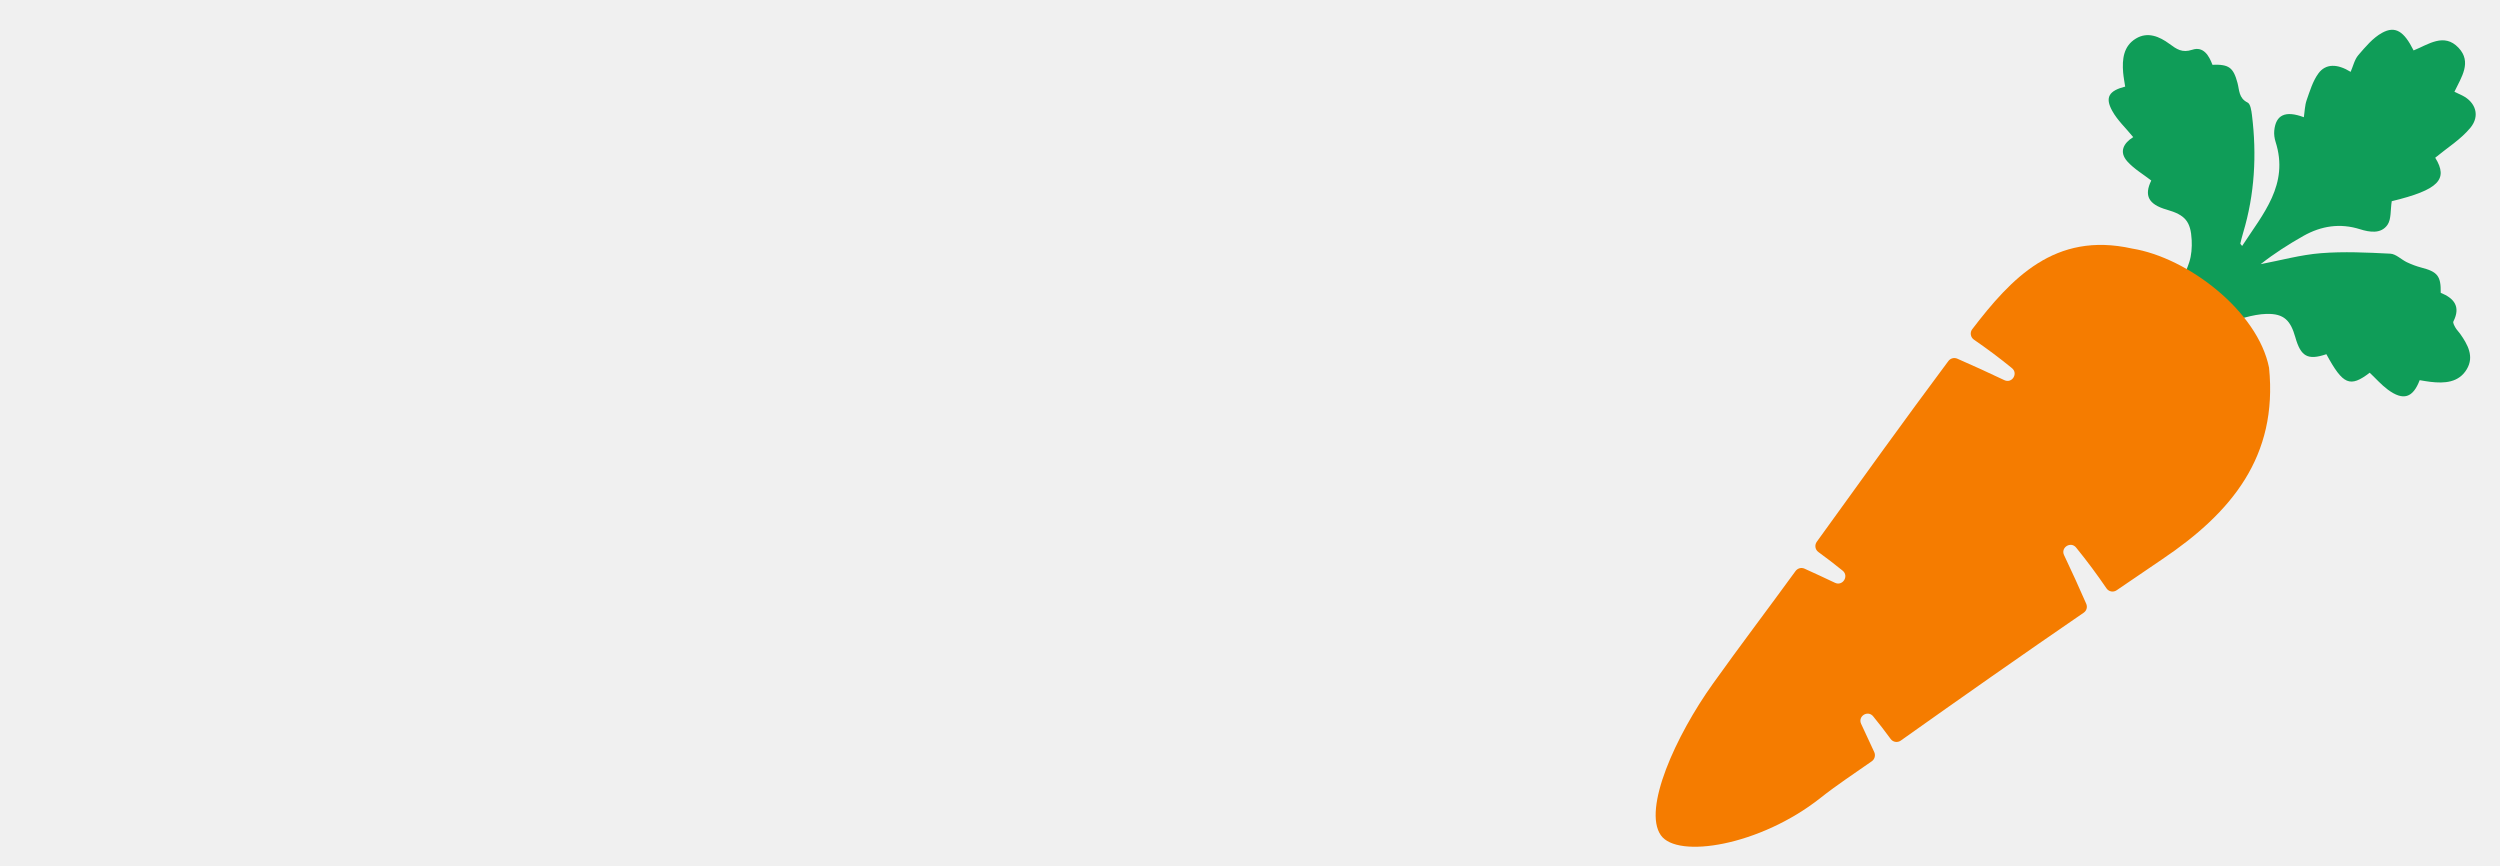
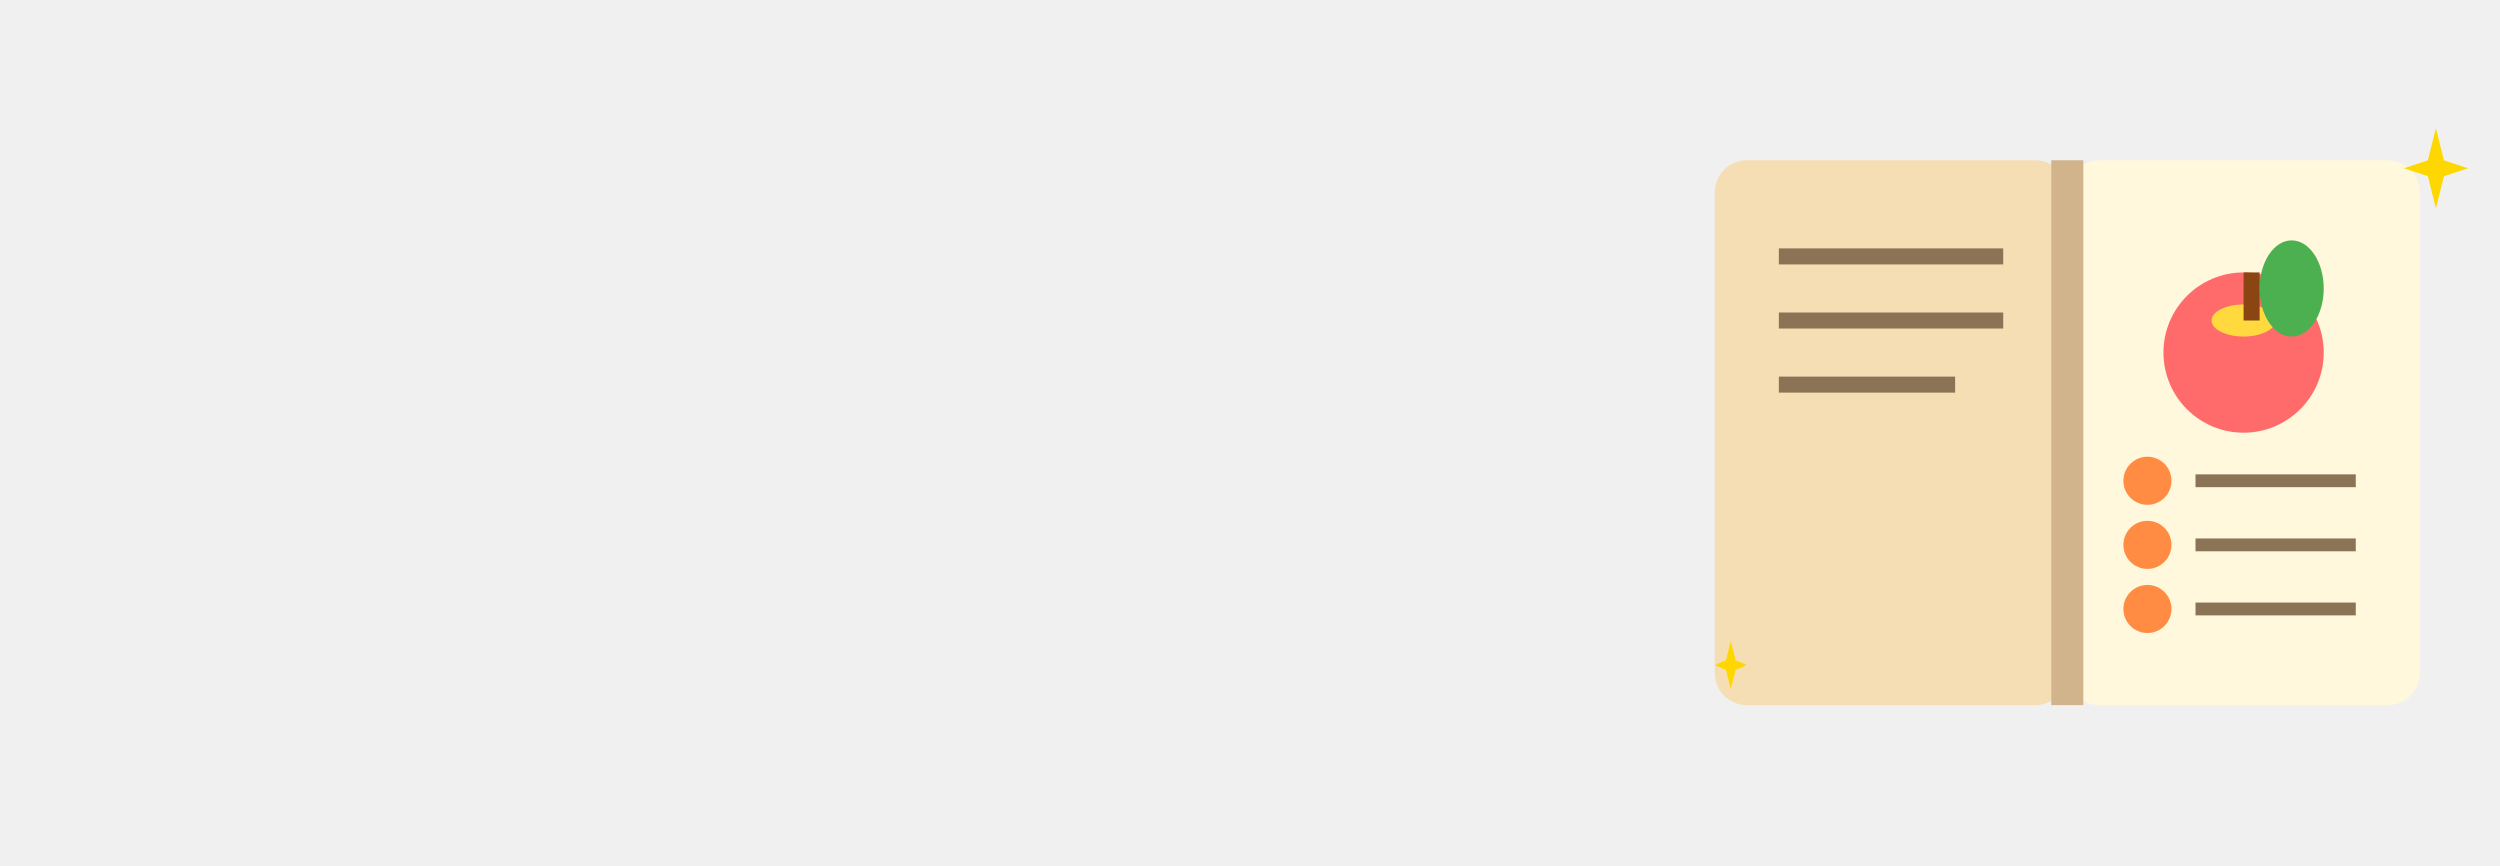
<svg xmlns="http://www.w3.org/2000/svg" width="156" height="54" viewBox="0 0 156 54" fill="none">
-   <g clip-path="url(#clip0_375_1183)">
-     <path d="M143.761 7.315C143.816 6.948 143.82 6.581 143.934 6.252C144.136 5.678 144.318 5.062 144.668 4.582C145.128 3.957 145.854 3.974 146.68 4.484C146.836 4.13 146.921 3.717 147.161 3.438C147.604 2.924 148.068 2.362 148.646 2.046C149.469 1.595 150.013 1.953 150.608 3.147C151.519 2.784 152.506 2.021 153.414 2.983C154.257 3.877 153.595 4.809 153.156 5.725C153.346 5.813 153.502 5.885 153.658 5.965C154.472 6.379 154.772 7.218 154.156 7.969C153.561 8.695 152.717 9.214 151.958 9.842C152.793 11.192 152.173 11.846 149.245 12.555C149.157 13.099 149.224 13.681 148.975 14.036C148.57 14.605 147.874 14.496 147.258 14.302C146.022 13.913 144.849 14.095 143.744 14.715C142.812 15.242 141.905 15.82 141.065 16.483C142.318 16.246 143.559 15.9 144.824 15.799C146.259 15.685 147.71 15.757 149.153 15.829C149.507 15.846 149.836 16.196 150.19 16.364C150.477 16.5 150.777 16.613 151.081 16.694C152.101 16.955 152.321 17.225 152.3 18.271C153.11 18.6 153.57 19.115 153.093 20.056C153.046 20.145 153.156 20.33 153.224 20.452C153.3 20.587 153.418 20.693 153.506 20.82C153.987 21.499 154.401 22.245 153.928 23.038C153.43 23.878 152.54 23.933 151.654 23.827C151.426 23.802 151.203 23.756 150.988 23.722C150.566 24.836 149.958 25.021 149.001 24.313C148.591 24.009 148.246 23.612 147.87 23.258C146.638 24.199 146.204 24.017 145.166 22.102C144.006 22.494 143.571 22.254 143.229 21.047C142.934 20.005 142.529 19.558 141.424 19.588C140.551 19.613 139.686 19.942 138.825 20.174C138.564 20.246 138.34 20.444 138.234 20.381L135.897 18.018C136.07 17.626 136.399 17.01 136.61 16.36C136.749 15.93 136.783 15.445 136.762 14.989C136.703 13.808 136.349 13.411 135.205 13.082C134.066 12.757 133.779 12.205 134.239 11.264C133.733 10.872 133.168 10.543 132.75 10.079C132.21 9.479 132.505 8.935 133.113 8.556C132.645 7.982 132.121 7.501 131.801 6.914C131.341 6.079 131.594 5.662 132.611 5.404C132.569 5.117 132.51 4.826 132.484 4.527C132.417 3.7 132.501 2.873 133.282 2.405C134.016 1.962 134.75 2.278 135.374 2.738C135.817 3.063 136.159 3.316 136.796 3.105C137.496 2.873 137.842 3.472 138.057 4.042C139.087 4.004 139.361 4.214 139.618 5.168C139.741 5.615 139.69 6.126 140.251 6.4C140.428 6.484 140.487 6.898 140.521 7.172C140.829 9.661 140.694 12.125 139.968 14.538C139.901 14.757 139.85 14.981 139.795 15.2C139.791 15.213 139.821 15.238 139.909 15.348C141.213 13.34 142.854 11.517 141.993 8.842C141.926 8.627 141.892 8.383 141.913 8.155C142.01 7.163 142.605 6.881 143.761 7.315Z" fill="#0F9D58" />
-     <path d="M141.589 22.945C140.889 19.431 136.535 16.073 133.033 15.508C128.215 14.432 125.49 17.381 123.069 20.541C122.908 20.747 122.959 21.047 123.174 21.195C123.971 21.743 124.765 22.334 125.545 22.971C125.954 23.304 125.549 23.95 125.073 23.722C124.06 23.241 123.081 22.794 122.132 22.38C121.938 22.296 121.71 22.355 121.579 22.528C118.799 26.257 116.087 30.037 113.365 33.809C113.218 34.015 113.264 34.298 113.467 34.446C113.973 34.817 114.479 35.201 114.977 35.606C115.395 35.943 114.985 36.597 114.5 36.365C113.855 36.057 113.222 35.766 112.598 35.483C112.399 35.395 112.172 35.458 112.041 35.635C110.336 37.981 108.581 40.289 106.898 42.647C104.548 45.933 102.502 50.485 103.633 52.114C104.662 53.603 109.818 52.78 113.593 49.794C114.623 48.979 115.724 48.258 116.8 47.503C116.981 47.376 117.044 47.14 116.956 46.937C116.694 46.359 116.42 45.773 116.137 45.174C115.909 44.693 116.555 44.288 116.888 44.702C117.268 45.166 117.631 45.638 117.977 46.111C118.124 46.313 118.403 46.359 118.609 46.212C122.394 43.525 126.195 40.858 130.021 38.234C130.203 38.112 130.27 37.88 130.181 37.677C129.755 36.699 129.295 35.686 128.798 34.64C128.57 34.163 129.215 33.758 129.549 34.167C130.228 35.003 130.861 35.855 131.443 36.711C131.586 36.922 131.869 36.977 132.076 36.834C133.025 36.188 133.97 35.538 134.923 34.897C139.248 31.986 142.146 28.485 141.589 22.945Z" fill="#F57C00" />
+   <g transform="translate(102, 0)">
+     <path d="M5 12C5 10.895 5.895 10 7 10H25C26.105 10 27 10.895 27 12V42C27 43.105 26.105 44 25 44H7C5.895 44 5 43.105 5 42V12Z" fill="#F5DEB3" />
+     <path d="M27 12C27 10.895 27.895 10 29 10H47C48.105 10 49 10.895 49 12V42C49 43.105 48.105 44 47 44H29C27.895 44 27 43.105 27 42V12Z" fill="#FFF8DC" />
+     <rect x="26" y="10" width="2" height="34" fill="#D2B48C" />
+     <line x1="9" y1="16" x2="23" y2="16" stroke="#8B7355" stroke-width="1" />
+     <line x1="9" y1="20" x2="23" y2="20" stroke="#8B7355" stroke-width="1" />
+     <line x1="9" y1="24" x2="20" y2="24" stroke="#8B7355" stroke-width="1" />
+     <circle cx="38" cy="22" r="5" fill="#FF6B6B" />
+     <ellipse cx="38" cy="20" rx="2" ry="1" fill="#FFD93D" />
+     <rect x="38" y="17" width="1" height="3" fill="#8B4513" />
+     <ellipse cx="41" cy="18" rx="2" ry="3" fill="#4CAF50" />
+     <circle cx="32" cy="30" r="1.5" fill="#FF8C42" />
+     <line x1="35" y1="30" x2="45" y2="30" stroke="#8B7355" stroke-width="0.8" />
+     <circle cx="32" cy="34" r="1.5" fill="#FF8C42" />
+     <line x1="35" y1="34" x2="45" y2="34" stroke="#8B7355" stroke-width="0.8" />
+     <circle cx="32" cy="38" r="1.5" fill="#FF8C42" />
+     <line x1="35" y1="38" x2="45" y2="38" stroke="#8B7355" stroke-width="0.8" />
+     <path d="M50 8L50.5 10L52 10.5L50.5 11L50 13L49.5 11L48 10.5L49.5 10L50 8Z" fill="#FFD700" />
+     <path d="M6 40L6.3 41.2L7 41.5L6.3 41.8L6 43L5.7 41.8L5 41.5L5.7 41.2L6 40Z" fill="#FFD700" />
  </g>
-   <defs>
-     <clipPath id="clip0_375_1183">
-       <rect width="54" height="54" fill="white" transform="translate(102)" />
-     </clipPath>
-   </defs>
</svg>
